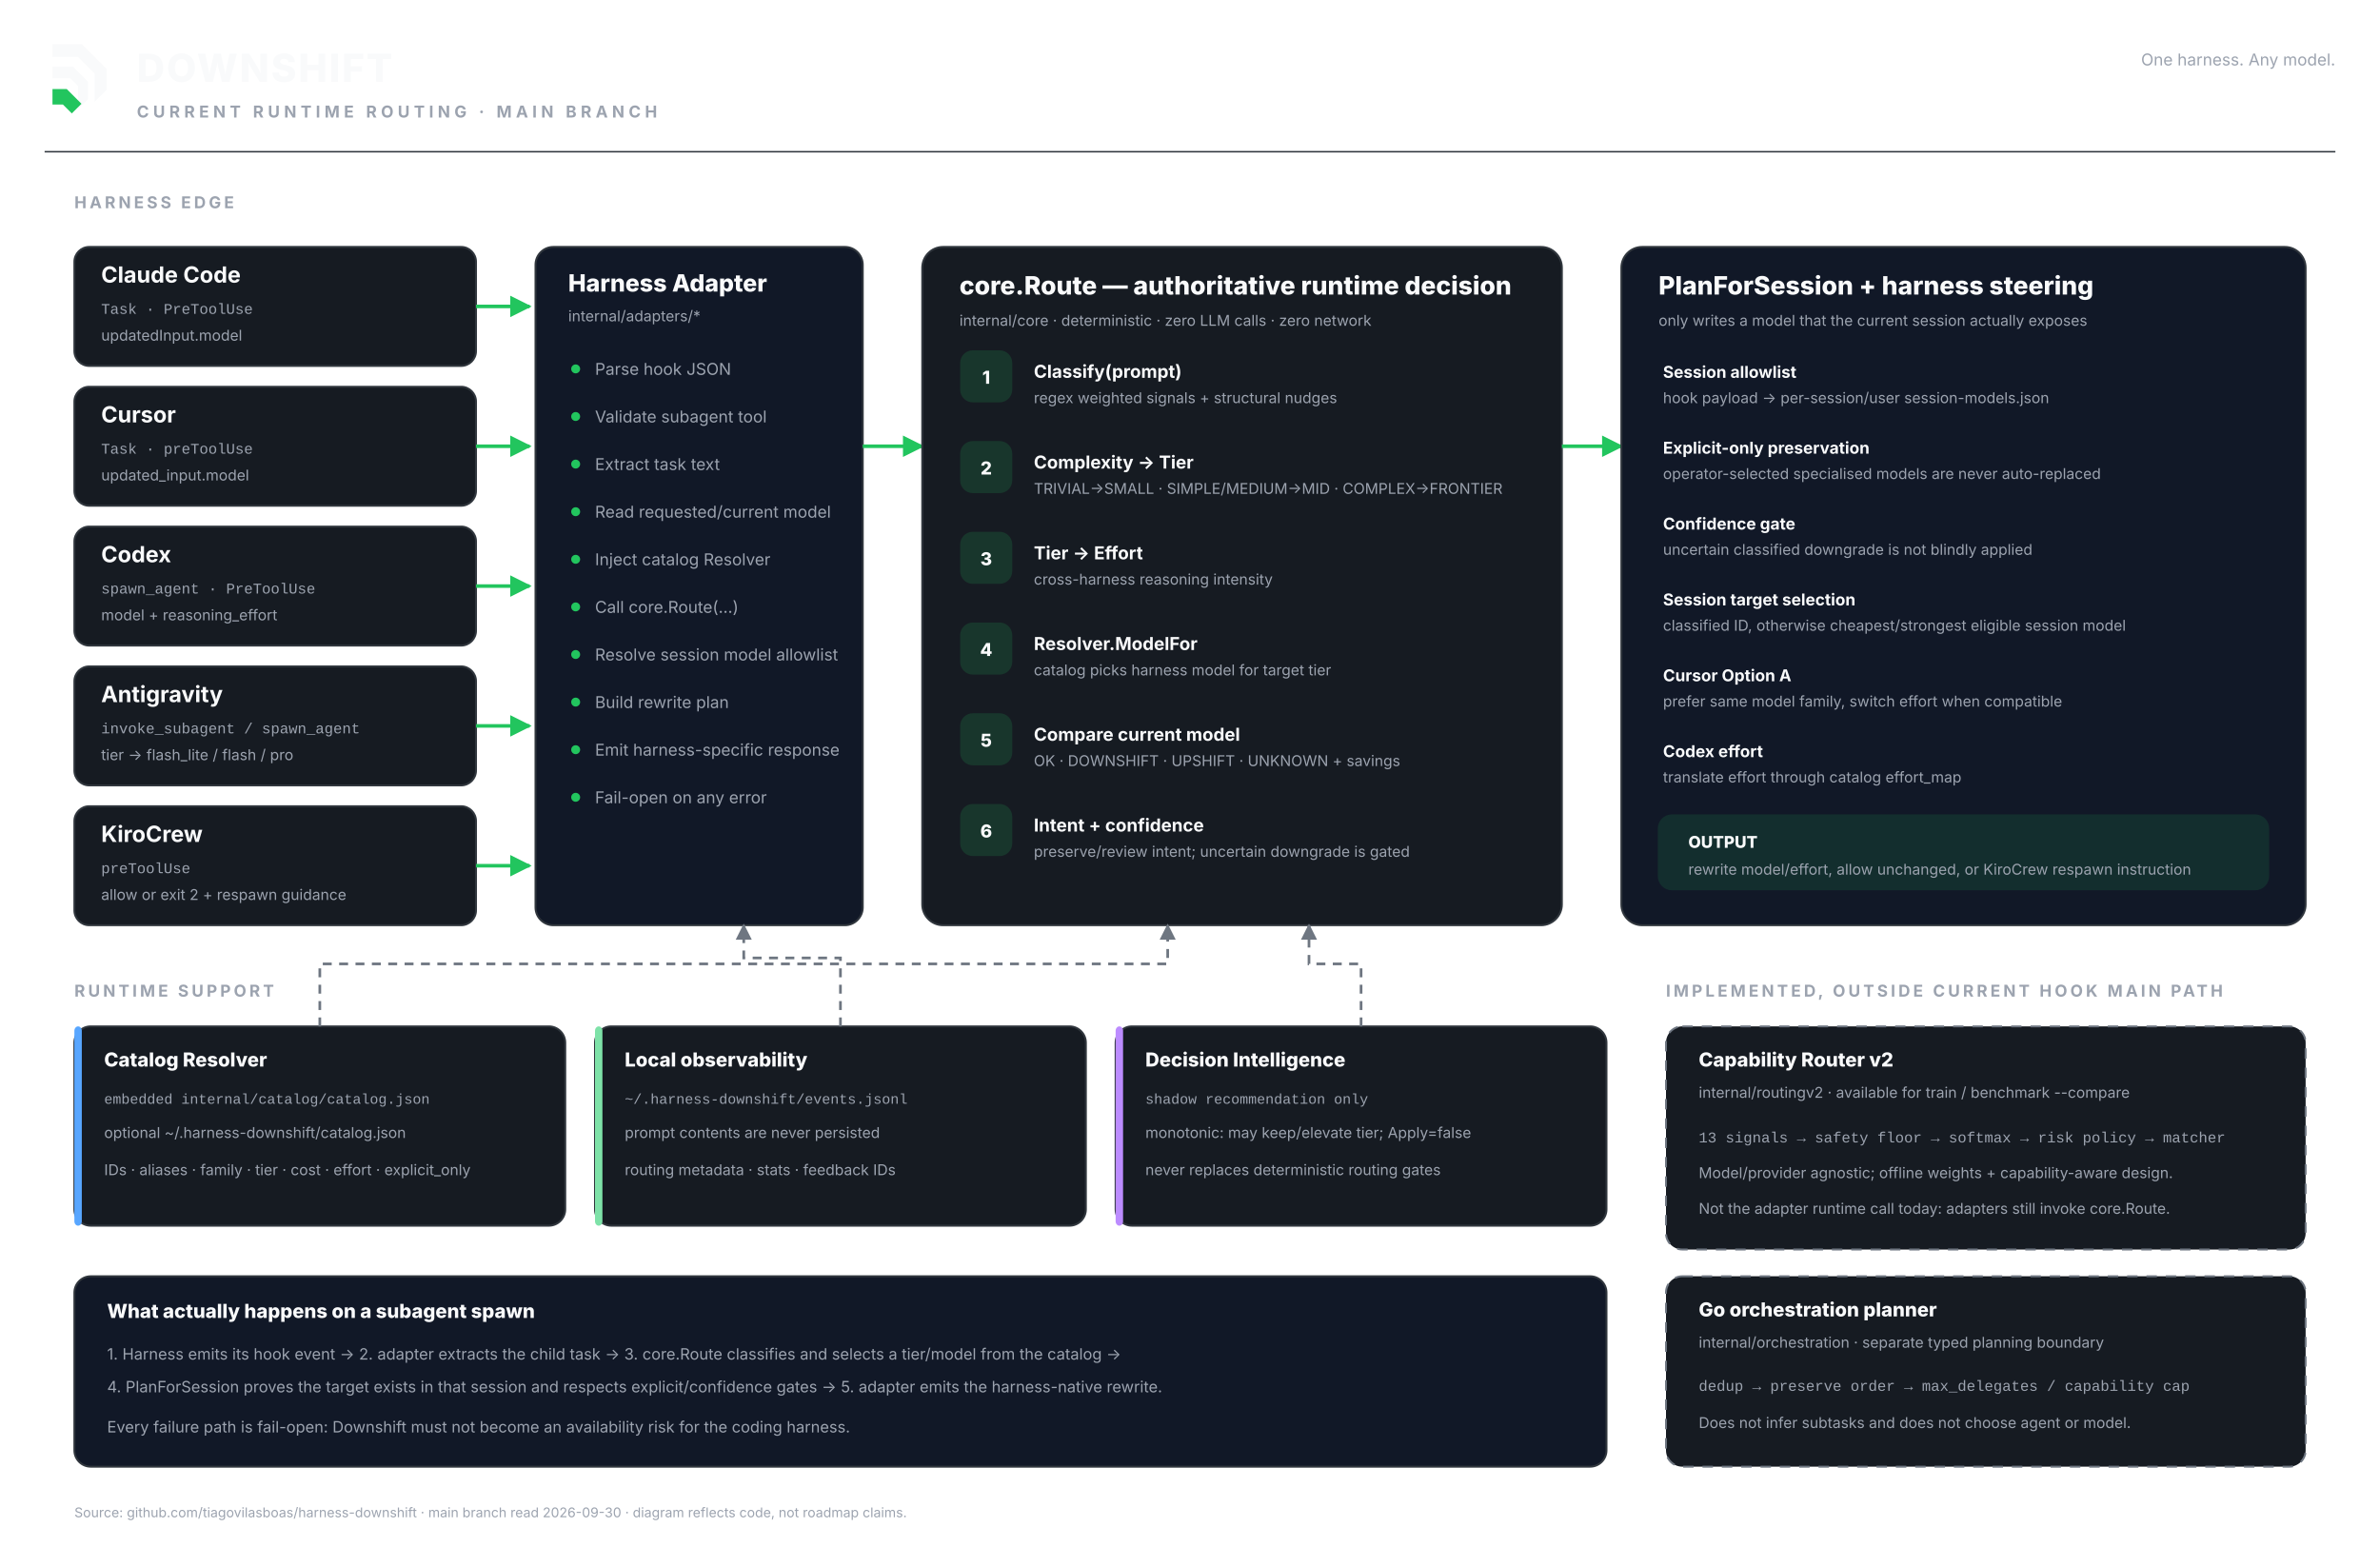
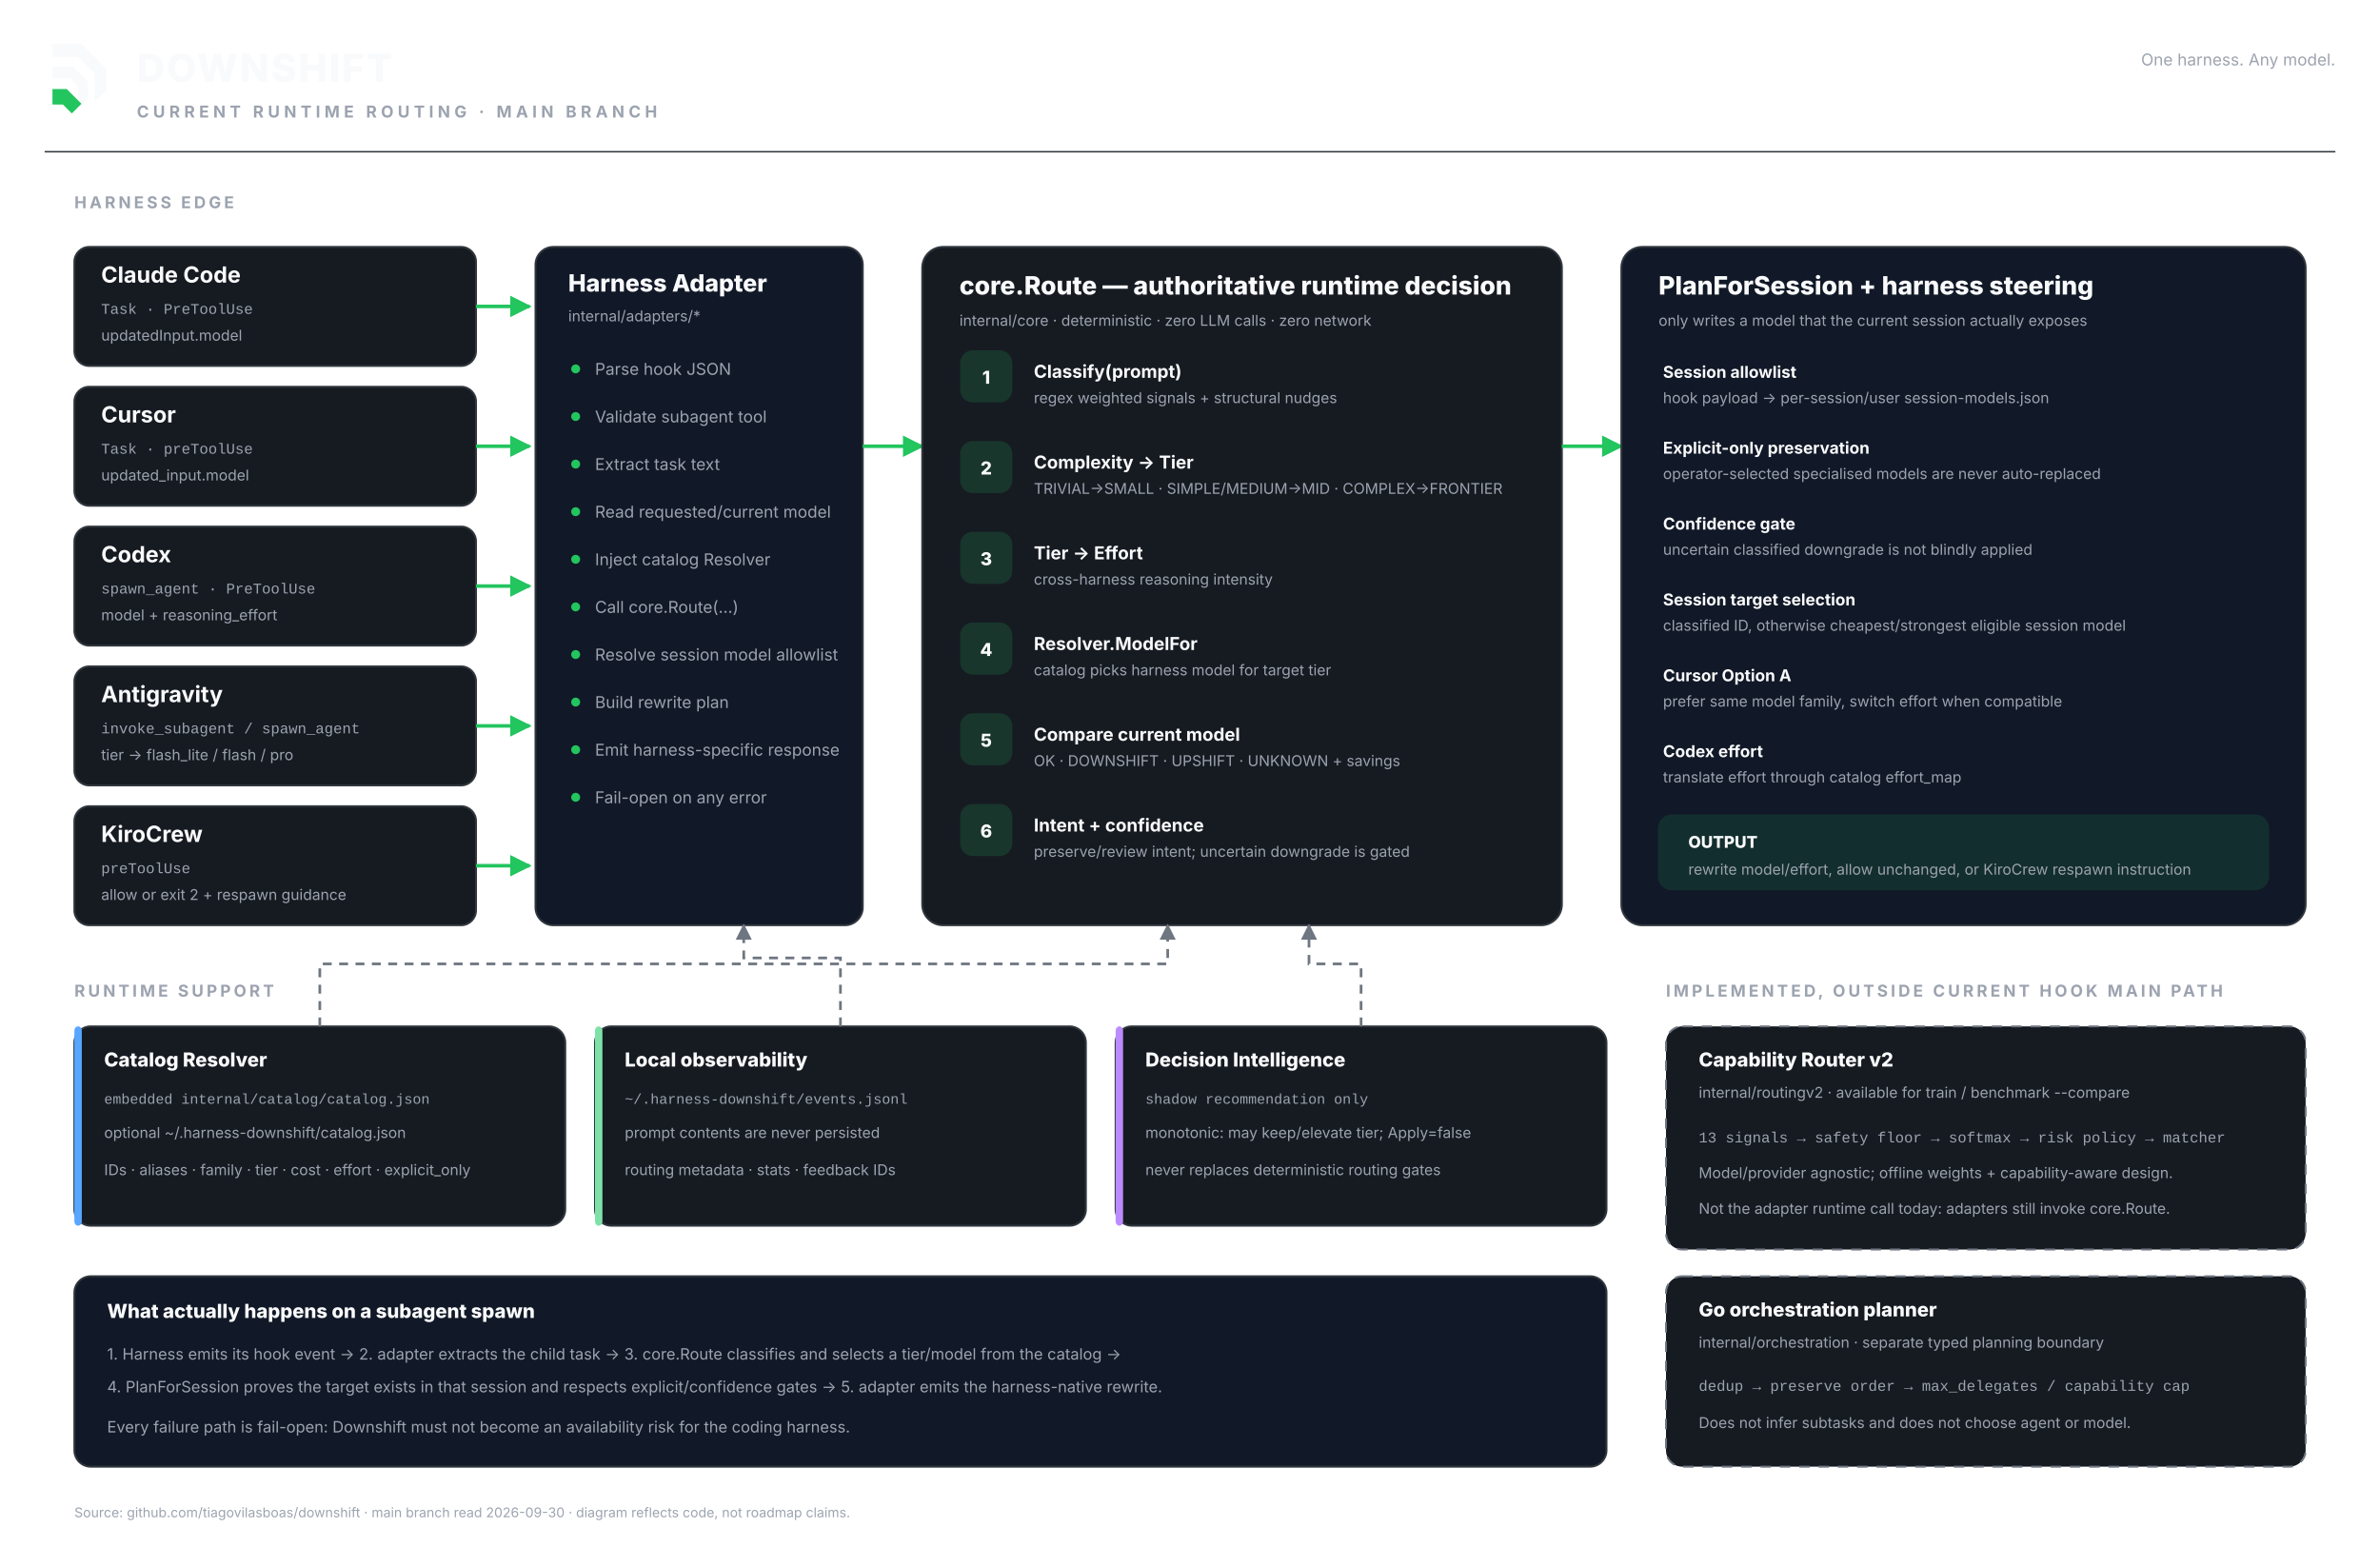
<svg xmlns="http://www.w3.org/2000/svg" width="1600" height="1040" viewBox="0 0 1600 1040" role="img" aria-labelledby="title desc">
  <defs>
    <marker id="arr" viewBox="0 0 10 10" refX="9" refY="5" markerWidth="6" markerHeight="6" orient="auto-start-reverse">
      <path d="M0 0 L10 5 L0 10 z" fill="#22C55E" />
    </marker>
    <marker id="arr-muted" viewBox="0 0 10 10" refX="9" refY="5" markerWidth="6" markerHeight="6" orient="auto-start-reverse">
      <path d="M0 0 L10 5 L0 10 z" fill="#6E7681" />
    </marker>
    <style>
    .t{font-family:Inter,ui-sans-serif,system-ui,-apple-system,'Segoe UI',sans-serif;fill:#F9FAFB}
    .m{font-family:Inter,ui-sans-serif,system-ui,-apple-system,'Segoe UI',sans-serif;fill:#9CA3AF}
    .mono{font-family:'SFMono-Regular',Consolas,'Liberation Mono',monospace;fill:#9CA3AF}
    .box{fill:#161B22;stroke:#30363D;stroke-width:1.3}
    .box2{fill:#111827;stroke:#30363D;stroke-width:1.3}
    .dash{fill:#161B22;stroke:#6E7681;stroke-width:1.3;stroke-dasharray:7 6}
    .arrow{fill:none;stroke:#22C55E;stroke-width:2.4;marker-end:url(#arr)}
    .arrowm{fill:none;stroke:#6E7681;stroke-width:1.8;stroke-dasharray:6 5;marker-end:url(#arr-muted)}
  </style>
  </defs>
  <g id="optional-background" />
  <g transform="translate(28 24) scale(.26)">
    <path d="M28 22 H104 L168 86 V140 L137 171 V98 L94 55 H28 Z" fill="#F9FAFB" />
    <path d="M28 80 H81 L120 119 V164 L94 190 V130 L74 110 H28 Z" fill="#F9FAFB" />
    <path d="M28 138 H65 L103 176 L78 201 L55 178 H28 Z" fill="#22C55E" />
  </g>
  <text x="92" y="55" class="t" font-size="26" font-weight="800" letter-spacing="1.2">DOWNSHIFT</text>
  <text x="92" y="79" class="m" font-size="11" font-weight="700" letter-spacing="2.8">CURRENT RUNTIME ROUTING · MAIN BRANCH</text>
  <text x="1570" y="44" class="m" text-anchor="end" font-size="11">One harness. Any model.</text>
  <line x1="30" y1="102" x2="1570" y2="102" stroke="#30363D" />
  <text x="50" y="140" class="m" font-size="11" font-weight="700" letter-spacing="2">HARNESS EDGE</text>
  <rect x="50" y="166" width="270" height="80" rx="10" class="box" />
  <text x="68" y="190" class="t" font-size="15" font-weight="700">Claude Code</text>
  <text x="68" y="211" class="mono" font-size="10">Task · PreToolUse</text>
  <text x="68" y="229" class="m" font-size="10">updatedInput.model</text>
  <path d="M320 206 H356" class="arrow" />
  <rect x="50" y="260" width="270" height="80" rx="10" class="box" />
  <text x="68" y="284" class="t" font-size="15" font-weight="700">Cursor</text>
  <text x="68" y="305" class="mono" font-size="10">Task · preToolUse</text>
  <text x="68" y="323" class="m" font-size="10">updated_input.model</text>
  <path d="M320 300 H356" class="arrow" />
  <rect x="50" y="354" width="270" height="80" rx="10" class="box" />
  <text x="68" y="378" class="t" font-size="15" font-weight="700">Codex</text>
  <text x="68" y="399" class="mono" font-size="10">spawn_agent · PreToolUse</text>
  <text x="68" y="417" class="m" font-size="10">model + reasoning_effort</text>
  <path d="M320 394 H356" class="arrow" />
  <rect x="50" y="448" width="270" height="80" rx="10" class="box" />
  <text x="68" y="472" class="t" font-size="15" font-weight="700">Antigravity</text>
  <text x="68" y="493" class="mono" font-size="10">invoke_subagent / spawn_agent</text>
  <text x="68" y="511" class="m" font-size="10">tier → flash_lite / flash / pro</text>
  <path d="M320 488 H356" class="arrow" />
  <rect x="50" y="542" width="270" height="80" rx="10" class="box" />
  <text x="68" y="566" class="t" font-size="15" font-weight="700">KiroCrew</text>
  <text x="68" y="587" class="mono" font-size="10">preToolUse</text>
  <text x="68" y="605" class="m" font-size="10">allow or exit 2 + respawn guidance</text>
  <path d="M320 582 H356" class="arrow" />
  <rect x="360" y="166" width="220" height="456" rx="12" class="box2" />
  <text x="382" y="196" class="t" font-size="16" font-weight="800">Harness Adapter</text>
  <text x="382" y="216" class="m" font-size="10">internal/adapters/*</text>
  <circle cx="387" cy="248" r="3" fill="#22C55E" />
  <text x="400" y="252" class="m" font-size="11">Parse hook JSON</text>
  <circle cx="387" cy="280" r="3" fill="#22C55E" />
  <text x="400" y="284" class="m" font-size="11">Validate subagent tool</text>
  <circle cx="387" cy="312" r="3" fill="#22C55E" />
  <text x="400" y="316" class="m" font-size="11">Extract task text</text>
  <circle cx="387" cy="344" r="3" fill="#22C55E" />
  <text x="400" y="348" class="m" font-size="11">Read requested/current model</text>
  <circle cx="387" cy="376" r="3" fill="#22C55E" />
  <text x="400" y="380" class="m" font-size="11">Inject catalog Resolver</text>
  <circle cx="387" cy="408" r="3" fill="#22C55E" />
  <text x="400" y="412" class="m" font-size="11">Call core.Route(...)</text>
  <circle cx="387" cy="440" r="3" fill="#22C55E" />
  <text x="400" y="444" class="m" font-size="11">Resolve session model allowlist</text>
  <circle cx="387" cy="472" r="3" fill="#22C55E" />
  <text x="400" y="476" class="m" font-size="11">Build rewrite plan</text>
  <circle cx="387" cy="504" r="3" fill="#22C55E" />
  <text x="400" y="508" class="m" font-size="11">Emit harness-specific response</text>
  <circle cx="387" cy="536" r="3" fill="#22C55E" />
  <text x="400" y="540" class="m" font-size="11">Fail-open on any error</text>
  <path d="M580 300 H620" class="arrow" />
  <rect x="620" y="166" width="430" height="456" rx="14" class="box" stroke="#22C55E" stroke-width="1.6" />
  <text x="645" y="198" class="t" font-size="17" font-weight="800">core.Route — authoritative runtime decision</text>
  <text x="645" y="219" class="m" font-size="10">internal/core · deterministic · zero LLM calls · zero network</text>
  <rect x="646" y="236" width="34" height="34" rx="8" fill="#22C55E" opacity="0.16" stroke="#22C55E" />
  <text x="663" y="258" text-anchor="middle" class="t" font-size="12" font-weight="800">1</text>
  <text x="695" y="254" class="t" font-size="12" font-weight="700">Classify(prompt)</text>
  <text x="695" y="271" class="m" font-size="10">regex weighted signals + structural nudges</text>
  <rect x="646" y="297" width="34" height="34" rx="8" fill="#22C55E" opacity="0.16" stroke="#22C55E" />
  <text x="663" y="319" text-anchor="middle" class="t" font-size="12" font-weight="800">2</text>
  <text x="695" y="315" class="t" font-size="12" font-weight="700">Complexity → Tier</text>
  <text x="695" y="332" class="m" font-size="10">TRIVIAL→SMALL · SIMPLE/MEDIUM→MID · COMPLEX→FRONTIER</text>
  <rect x="646" y="358" width="34" height="34" rx="8" fill="#22C55E" opacity="0.16" stroke="#22C55E" />
  <text x="663" y="380" text-anchor="middle" class="t" font-size="12" font-weight="800">3</text>
  <text x="695" y="376" class="t" font-size="12" font-weight="700">Tier → Effort</text>
  <text x="695" y="393" class="m" font-size="10">cross-harness reasoning intensity</text>
  <rect x="646" y="419" width="34" height="34" rx="8" fill="#22C55E" opacity="0.16" stroke="#22C55E" />
  <text x="663" y="441" text-anchor="middle" class="t" font-size="12" font-weight="800">4</text>
  <text x="695" y="437" class="t" font-size="12" font-weight="700">Resolver.ModelFor</text>
  <text x="695" y="454" class="m" font-size="10">catalog picks harness model for target tier</text>
  <rect x="646" y="480" width="34" height="34" rx="8" fill="#22C55E" opacity="0.16" stroke="#22C55E" />
  <text x="663" y="502" text-anchor="middle" class="t" font-size="12" font-weight="800">5</text>
  <text x="695" y="498" class="t" font-size="12" font-weight="700">Compare current model</text>
  <text x="695" y="515" class="m" font-size="10">OK · DOWNSHIFT · UPSHIFT · UNKNOWN + savings</text>
  <rect x="646" y="541" width="34" height="34" rx="8" fill="#22C55E" opacity="0.16" stroke="#22C55E" />
  <text x="663" y="563" text-anchor="middle" class="t" font-size="12" font-weight="800">6</text>
  <text x="695" y="559" class="t" font-size="12" font-weight="700">Intent + confidence</text>
  <text x="695" y="576" class="m" font-size="10">preserve/review intent; uncertain downgrade is gated</text>
  <path d="M1050 300 H1090" class="arrow" />
  <rect x="1090" y="166" width="460" height="456" rx="14" class="box2" />
  <text x="1115" y="198" class="t" font-size="17" font-weight="800">PlanForSession + harness steering</text>
  <text x="1115" y="219" class="m" font-size="10">only writes a model that the current session actually exposes</text>
  <text x="1118" y="254" class="t" font-size="11" font-weight="700">Session allowlist</text>
  <text x="1118" y="271" class="m" font-size="10">hook payload → per-session/user session-models.json</text>
  <text x="1118" y="305" class="t" font-size="11" font-weight="700">Explicit-only preservation</text>
  <text x="1118" y="322" class="m" font-size="10">operator-selected specialised models are never auto-replaced</text>
  <text x="1118" y="356" class="t" font-size="11" font-weight="700">Confidence gate</text>
  <text x="1118" y="373" class="m" font-size="10">uncertain classified downgrade is not blindly applied</text>
  <text x="1118" y="407" class="t" font-size="11" font-weight="700">Session target selection</text>
  <text x="1118" y="424" class="m" font-size="10">classified ID, otherwise cheapest/strongest eligible session model</text>
  <text x="1118" y="458" class="t" font-size="11" font-weight="700">Cursor Option A</text>
  <text x="1118" y="475" class="m" font-size="10">prefer same model family, switch effort when compatible</text>
  <text x="1118" y="509" class="t" font-size="11" font-weight="700">Codex effort</text>
  <text x="1118" y="526" class="m" font-size="10">translate effort through catalog effort_map</text>
  <rect x="1115" y="548" width="410" height="50" rx="9" fill="#22C55E" opacity="0.13" stroke="#22C55E" />
  <text x="1135" y="570" class="t" font-size="11" font-weight="800">OUTPUT</text>
  <text x="1135" y="588" class="m" font-size="10">rewrite model/effort, allow unchanged, or KiroCrew respawn instruction</text>
  <text x="50" y="670" class="m" font-size="11" font-weight="700" letter-spacing="2">RUNTIME SUPPORT</text>
  <rect x="50" y="690" width="330" height="134" rx="11" class="box" />
  <rect x="50" y="690" width="5" height="134" rx="3" fill="#58A6FF" />
  <text x="70" y="717" class="t" font-size="13" font-weight="800">Catalog Resolver</text>
  <text x="70" y="742" class="mono" font-size="9.6">embedded internal/catalog/catalog.json</text>
  <text x="70" y="765" class="m" font-size="10">optional ~/.harness-downshift/catalog.json</text>
  <text x="70" y="790" class="m" font-size="10">IDs · aliases · family · tier · cost · effort · explicit_only</text>
  <rect x="400" y="690" width="330" height="134" rx="11" class="box" />
  <rect x="400" y="690" width="5" height="134" rx="3" fill="#7EE2A8" />
  <text x="420" y="717" class="t" font-size="13" font-weight="800">Local observability</text>
  <text x="420" y="742" class="mono" font-size="9.6">~/.harness-downshift/events.jsonl</text>
  <text x="420" y="765" class="m" font-size="10">prompt contents are never persisted</text>
  <text x="420" y="790" class="m" font-size="10">routing metadata · stats · feedback IDs</text>
  <rect x="750" y="690" width="330" height="134" rx="11" class="box" />
  <rect x="750" y="690" width="5" height="134" rx="3" fill="#BC8CFF" />
  <text x="770" y="717" class="t" font-size="13" font-weight="800">Decision Intelligence</text>
  <text x="770" y="742" class="mono" font-size="9.6">shadow recommendation only</text>
  <text x="770" y="765" class="m" font-size="10">monotonic: may keep/elevate tier; Apply=false</text>
  <text x="770" y="790" class="m" font-size="10">never replaces deterministic routing gates</text>
  <path d="M215 690 V648 H785 V622" class="arrowm" />
  <path d="M565 690 V644 H500 V622" class="arrowm" />
  <path d="M915 690 V648 H880 V622" class="arrowm" />
  <text x="1120" y="670" class="m" font-size="11" font-weight="700" letter-spacing="2">IMPLEMENTED, OUTSIDE CURRENT HOOK MAIN PATH</text>
  <rect x="1120" y="690" width="430" height="150" rx="11" class="dash" />
  <text x="1142" y="717" class="t" font-size="13" font-weight="800">Capability Router v2</text>
  <text x="1142" y="738" class="m" font-size="10">internal/routingv2 · available for train / benchmark --compare</text>
  <text x="1142" y="768" class="mono" font-size="10">13 signals → safety floor → softmax → risk policy → matcher</text>
  <text x="1142" y="792" class="m" font-size="10">Model/provider agnostic; offline weights + capability-aware design.</text>
  <text x="1142" y="816" class="m" font-size="10">Not the adapter runtime call today: adapters still invoke core.Route.</text>
  <rect x="1120" y="858" width="430" height="128" rx="11" class="dash" />
  <text x="1142" y="885" class="t" font-size="13" font-weight="800">Go orchestration planner</text>
  <text x="1142" y="906" class="m" font-size="10">internal/orchestration · separate typed planning boundary</text>
  <text x="1142" y="935" class="mono" font-size="10">dedup → preserve order → max_delegates / capability cap</text>
  <text x="1142" y="960" class="m" font-size="10">Does not infer subtasks and does not choose agent or model.</text>
  <rect x="50" y="858" width="1030" height="128" rx="11" class="box2" />
  <text x="72" y="886" class="t" font-size="13" font-weight="800">What actually happens on a subagent spawn</text>
  <text x="72" y="914" class="m" font-size="10.5">1. Harness emits its hook event → 2. adapter extracts the child task → 3. core.Route classifies and selects a tier/model from the catalog →</text>
  <text x="72" y="936" class="m" font-size="10.5">4. PlanForSession proves the target exists in that session and respects explicit/confidence gates → 5. adapter emits the harness-native rewrite.</text>
  <text x="72" y="963" class="m" font-size="10.5">Every failure path is fail-open: Downshift must not become an availability risk for the coding harness.</text>
-   <text x="50" y="1020" class="m" font-size="9">Source: github.com/tiagovilasboas/harness-downshift · main branch read 2026-09-30 · diagram reflects code, not roadmap claims.</text>
+   <text x="50" y="1020" class="m" font-size="9">Source: github.com/tiagovilasboas/downshift · main branch read 2026-09-30 · diagram reflects code, not roadmap claims.</text>
</svg>
